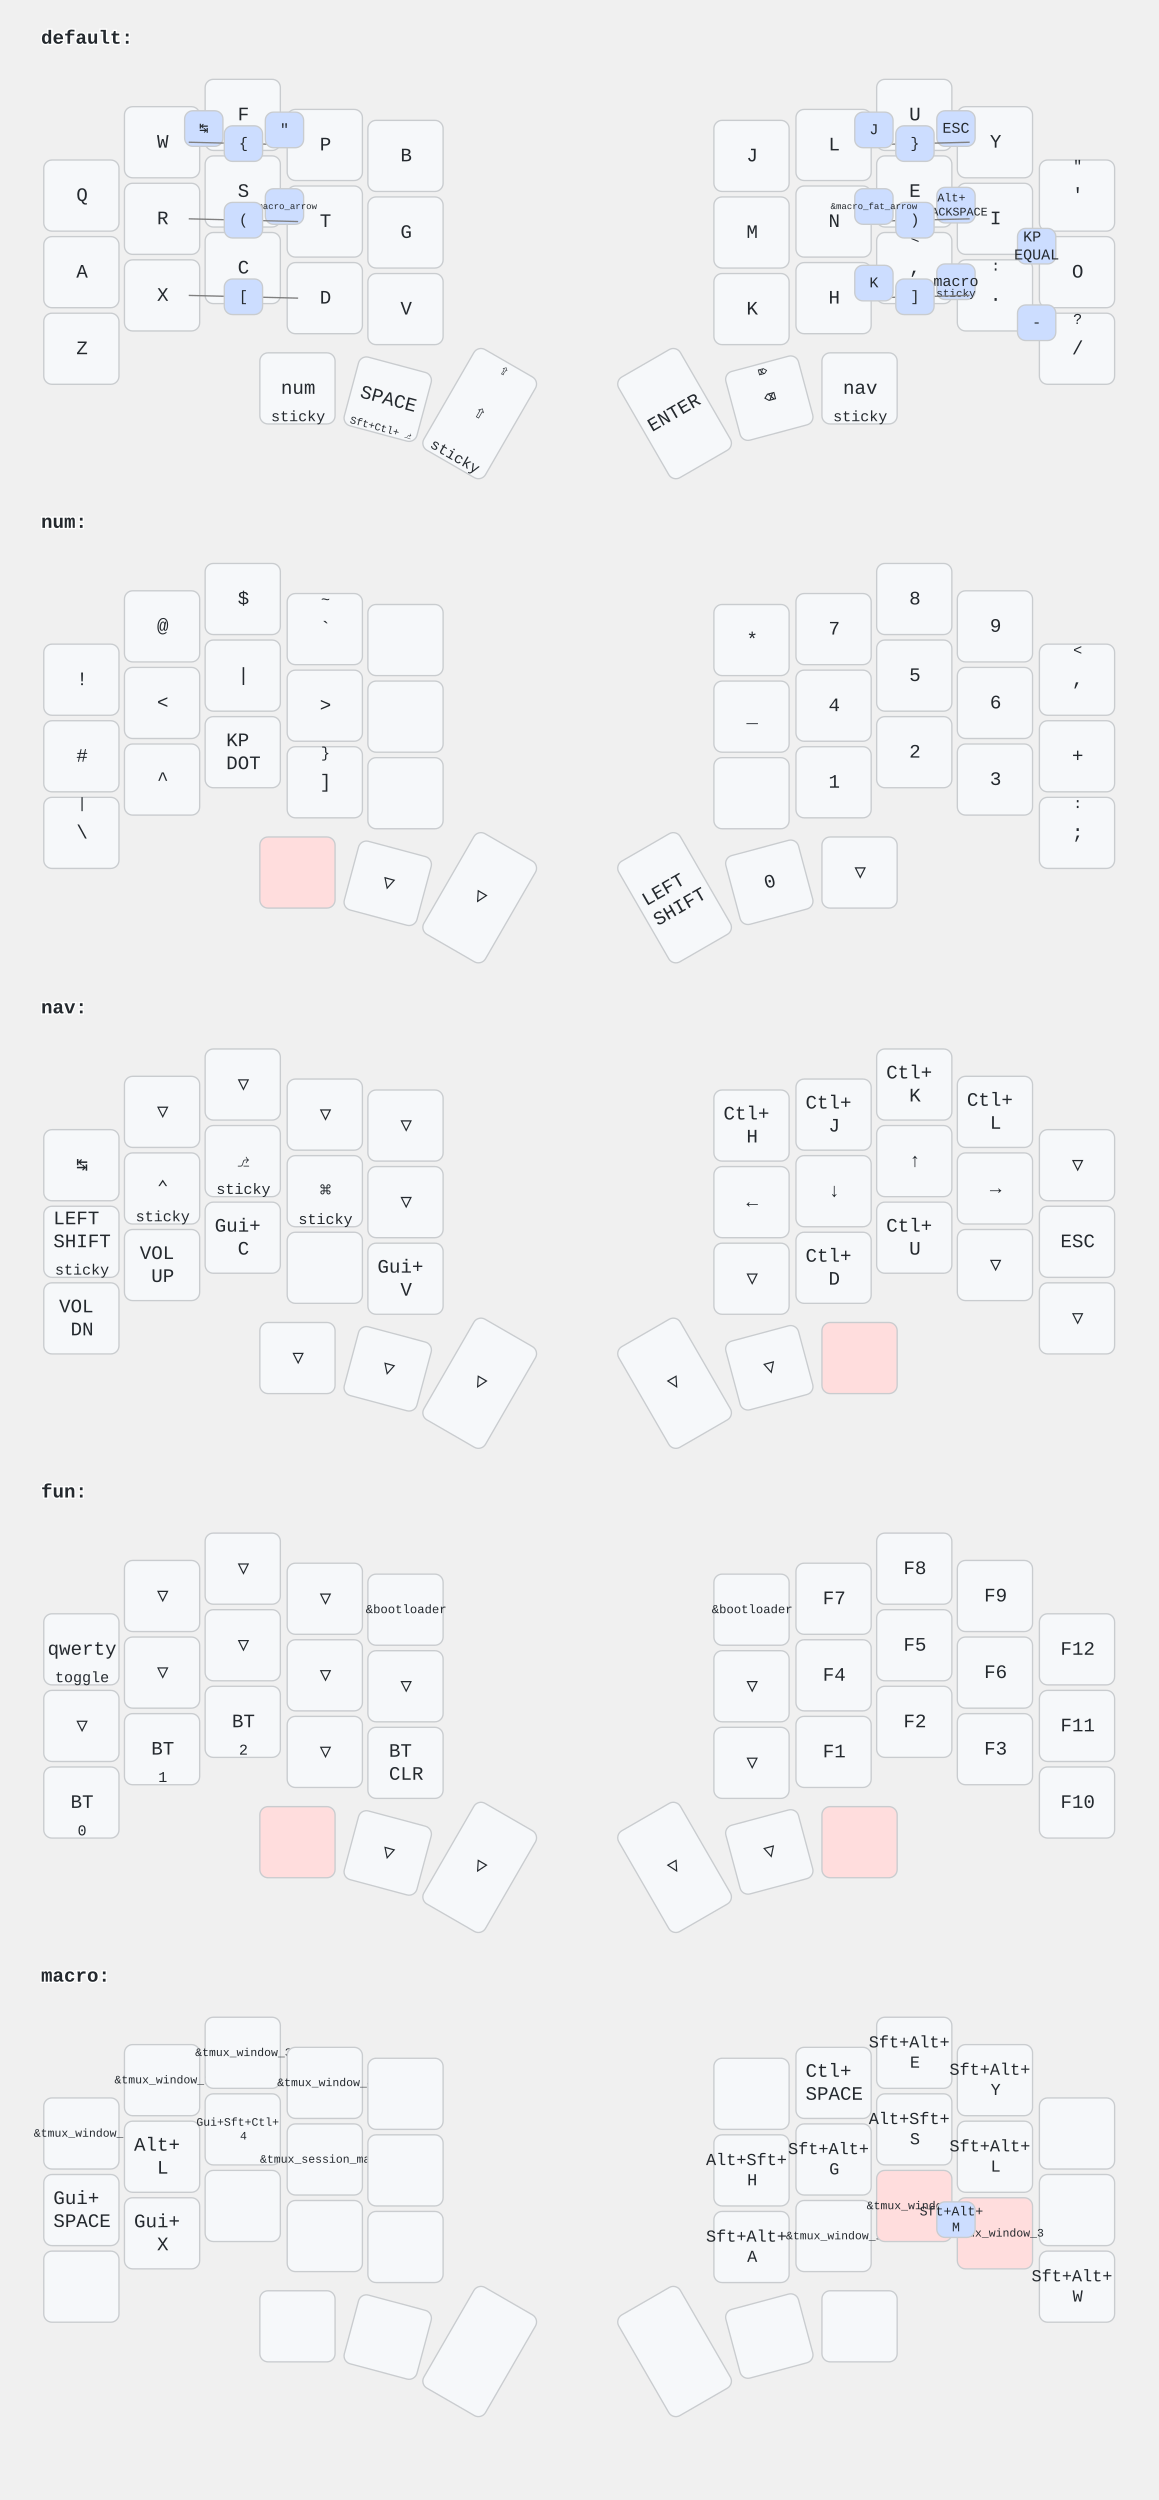
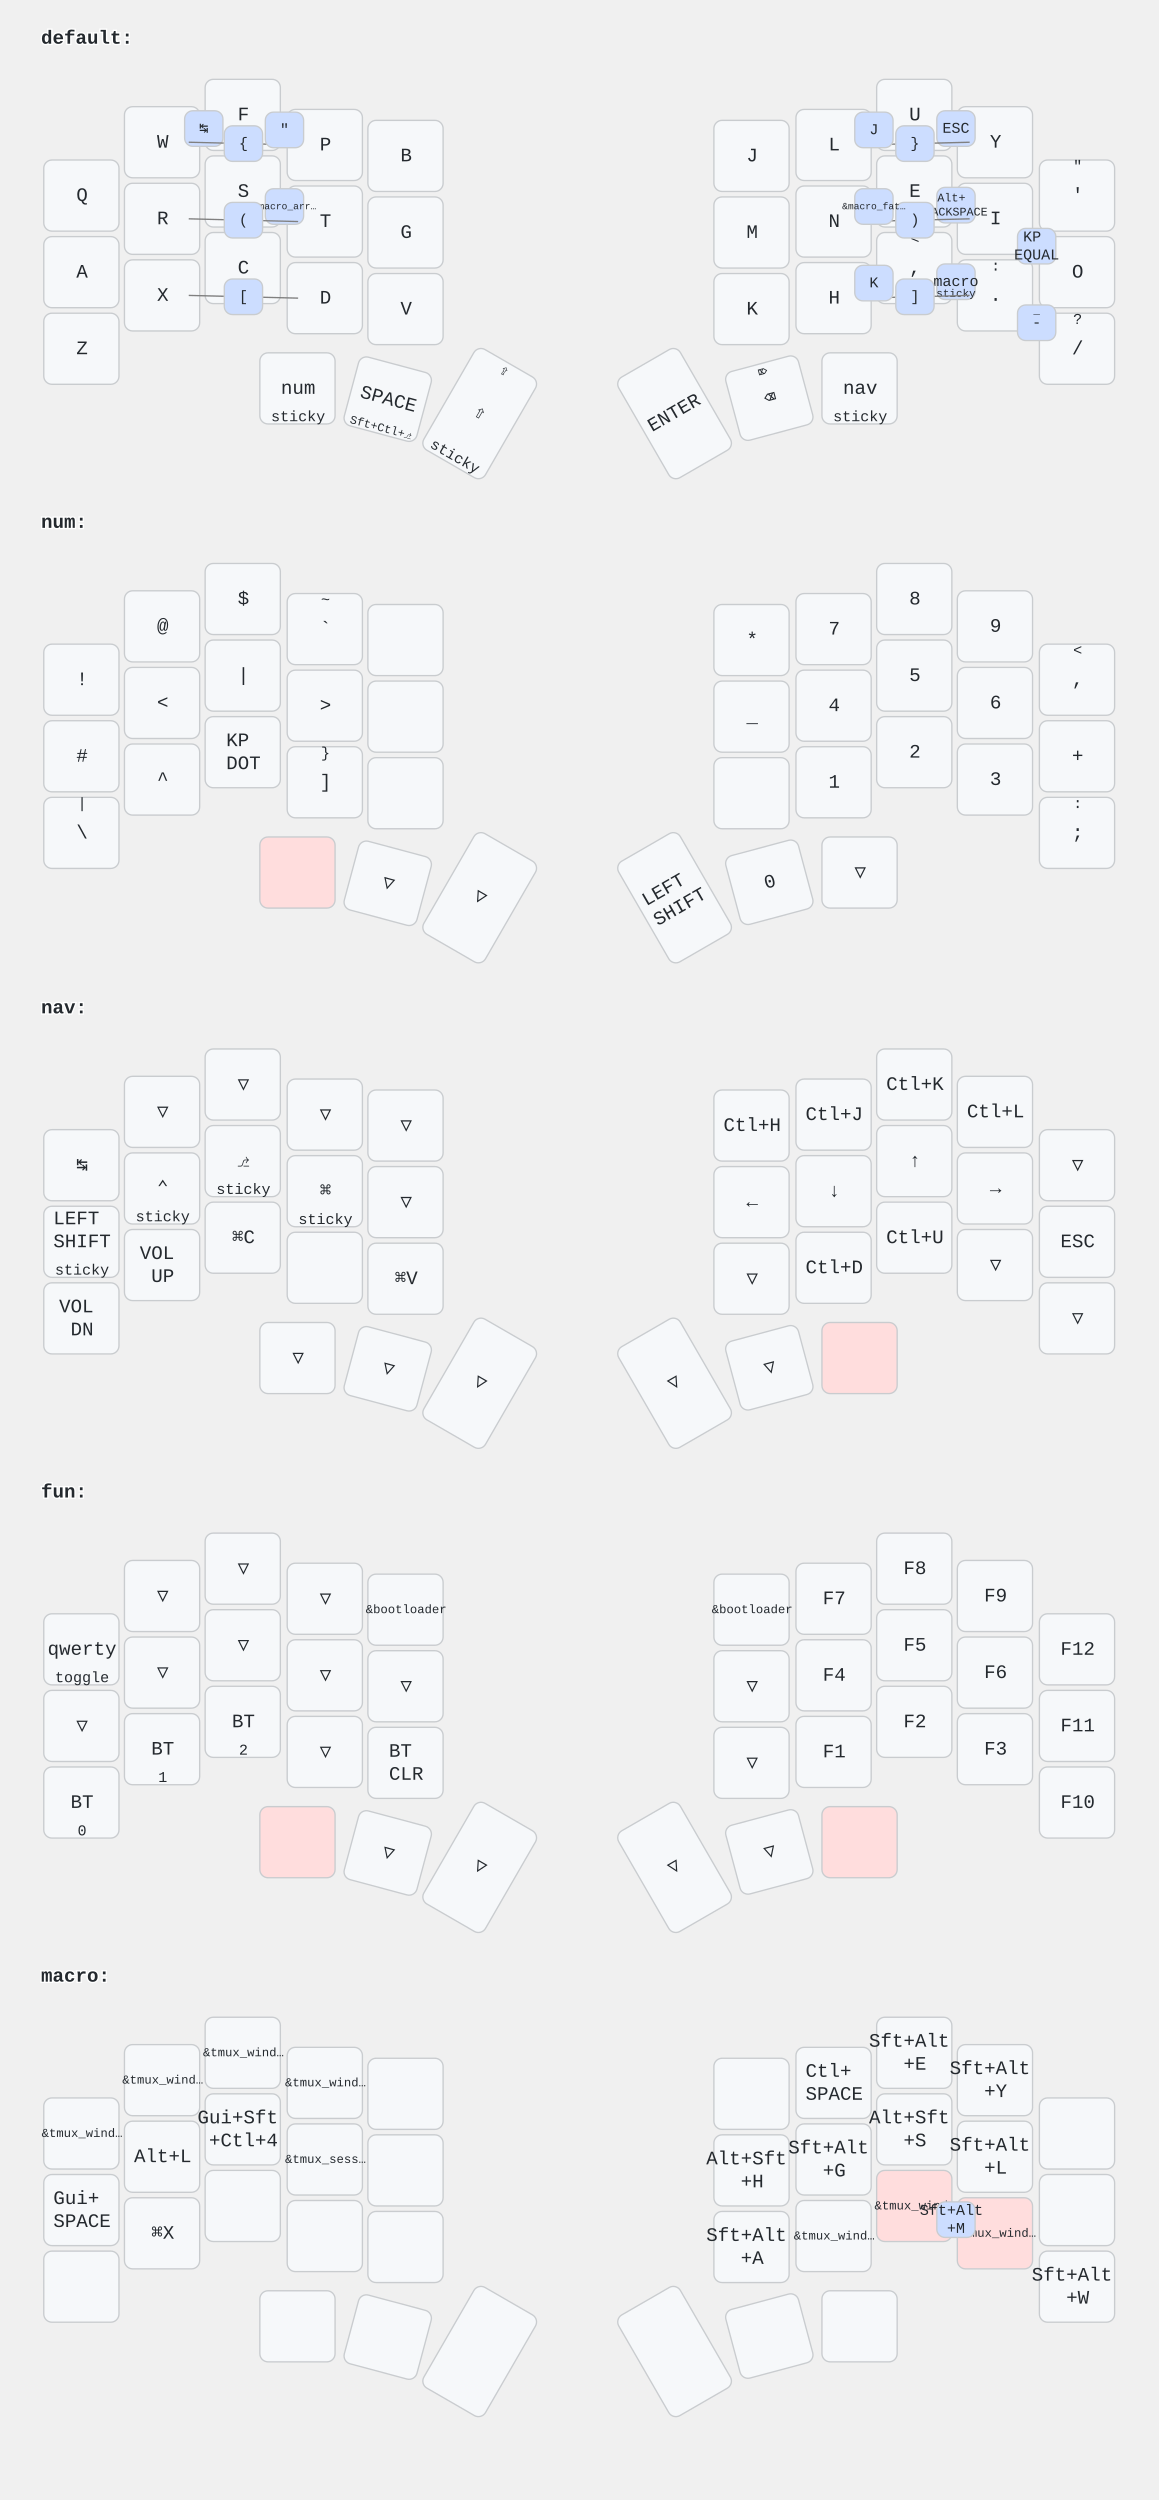
<svg xmlns="http://www.w3.org/2000/svg" width="847" height="1828" viewBox="0 0 847 1828" class="keymap">
  <style>/* font and background color specifications */
svg {
    font-family: SFMono-Regular,Consolas,Liberation Mono,Menlo,monospace;
    font-size: 14px;
    font-kerning: normal;
    text-rendering: optimizeLegibility;
    fill: #24292e;
}

/* default key styling */
rect {
    fill: #f6f8fa;
    stroke: #c9cccf;
    stroke-width: 1;
}

/* color accent for combo boxes */
rect.combo {
    fill: #cdf;
}

/* color accent for held keys */
rect.held, rect.combo.held {
    fill: #fdd;
}

/* color accent for ghost (optional) keys */
rect.ghost, rect.combo.ghost {
    fill: #ddd;
}

text {
    text-anchor: middle;
    dominant-baseline: middle;
}

/* styling for layer labels */
text.label {
    font-weight: bold;
    text-anchor: start;
    stroke: white;
    stroke-width: 2;
    paint-order: stroke;
}

/* styling for combo tap, and key hold/shifted label text */
text.combo, text.hold, text.shifted {
    font-size: 11px;
}

text.hold {
    text-anchor: middle;
    dominant-baseline: auto;
}

text.shifted {
    text-anchor: middle;
    dominant-baseline: hanging;
}

/* styling for hold/shifted label text in combo box */
text.combo.hold, text.combo.shifted {
    font-size: 8px;
}

/* styling for combo dendrons */
path {
    stroke-width: 1;
    stroke: gray;
    fill: none;
}
</style>
  <g transform="translate(30, 0)" class="layer-default">
-     <text x="0" y="28" class="label">default:</text>
+     <text x="0" y="28" class="label" id="default">default:</text>
    <g transform="translate(0, 56)">
      <g transform="translate(30, 87)" class="key keypos-0">
        <rect rx="6" ry="6" x="-28" y="-26" width="55" height="52" class="key" />
        <text x="0" y="0" class="key tap">Q</text>
      </g>
      <g transform="translate(89, 48)" class="key keypos-1">
        <rect rx="6" ry="6" x="-28" y="-26" width="55" height="52" class="key" />
        <text x="0" y="0" class="key tap">W</text>
      </g>
      <g transform="translate(148, 28)" class="key keypos-2">
        <rect rx="6" ry="6" x="-28" y="-26" width="55" height="52" class="key" />
        <text x="0" y="0" class="key tap">F</text>
      </g>
      <g transform="translate(208, 50)" class="key keypos-3">
        <rect rx="6" ry="6" x="-28" y="-26" width="55" height="52" class="key" />
        <text x="0" y="0" class="key tap">P</text>
      </g>
      <g transform="translate(267, 58)" class="key keypos-4">
        <rect rx="6" ry="6" x="-28" y="-26" width="55" height="52" class="key" />
        <text x="0" y="0" class="key tap">B</text>
      </g>
      <g transform="translate(520, 58)" class="key keypos-5">
        <rect rx="6" ry="6" x="-28" y="-26" width="55" height="52" class="key" />
        <text x="0" y="0" class="key tap">J</text>
      </g>
      <g transform="translate(580, 50)" class="key keypos-6">
        <rect rx="6" ry="6" x="-28" y="-26" width="55" height="52" class="key" />
        <text x="0" y="0" class="key tap">L</text>
      </g>
      <g transform="translate(639, 28)" class="key keypos-7">
        <rect rx="6" ry="6" x="-28" y="-26" width="55" height="52" class="key" />
        <text x="0" y="0" class="key tap">U</text>
      </g>
      <g transform="translate(698, 48)" class="key keypos-8">
        <rect rx="6" ry="6" x="-28" y="-26" width="55" height="52" class="key" />
        <text x="0" y="0" class="key tap">Y</text>
      </g>
      <g transform="translate(758, 87)" class="key keypos-9">
        <rect rx="6" ry="6" x="-28" y="-26" width="55" height="52" class="key" />
        <text x="0" y="0" class="key tap">'</text>
        <text x="0" y="-24" class="key shifted">"</text>
      </g>
      <g transform="translate(30, 143)" class="key keypos-10">
        <rect rx="6" ry="6" x="-28" y="-26" width="55" height="52" class="key" />
        <text x="0" y="0" class="key tap">A</text>
      </g>
      <g transform="translate(89, 104)" class="key keypos-11">
        <rect rx="6" ry="6" x="-28" y="-26" width="55" height="52" class="key" />
        <text x="0" y="0" class="key tap">R</text>
      </g>
      <g transform="translate(148, 84)" class="key keypos-12">
        <rect rx="6" ry="6" x="-28" y="-26" width="55" height="52" class="key" />
        <text x="0" y="0" class="key tap">S</text>
      </g>
      <g transform="translate(208, 106)" class="key keypos-13">
        <rect rx="6" ry="6" x="-28" y="-26" width="55" height="52" class="key" />
        <text x="0" y="0" class="key tap">T</text>
      </g>
      <g transform="translate(267, 114)" class="key keypos-14">
        <rect rx="6" ry="6" x="-28" y="-26" width="55" height="52" class="key" />
        <text x="0" y="0" class="key tap">G</text>
      </g>
      <g transform="translate(520, 114)" class="key keypos-15">
        <rect rx="6" ry="6" x="-28" y="-26" width="55" height="52" class="key" />
        <text x="0" y="0" class="key tap">M</text>
      </g>
      <g transform="translate(580, 106)" class="key keypos-16">
        <rect rx="6" ry="6" x="-28" y="-26" width="55" height="52" class="key" />
        <text x="0" y="0" class="key tap">N</text>
      </g>
      <g transform="translate(639, 84)" class="key keypos-17">
        <rect rx="6" ry="6" x="-28" y="-26" width="55" height="52" class="key" />
        <text x="0" y="0" class="key tap">E</text>
      </g>
      <g transform="translate(698, 104)" class="key keypos-18">
        <rect rx="6" ry="6" x="-28" y="-26" width="55" height="52" class="key" />
        <text x="0" y="0" class="key tap">I</text>
      </g>
      <g transform="translate(758, 143)" class="key keypos-19">
        <rect rx="6" ry="6" x="-28" y="-26" width="55" height="52" class="key" />
        <text x="0" y="0" class="key tap">O</text>
      </g>
      <g transform="translate(30, 199)" class="key keypos-20">
        <rect rx="6" ry="6" x="-28" y="-26" width="55" height="52" class="key" />
        <text x="0" y="0" class="key tap">Z</text>
      </g>
      <g transform="translate(89, 160)" class="key keypos-21">
        <rect rx="6" ry="6" x="-28" y="-26" width="55" height="52" class="key" />
        <text x="0" y="0" class="key tap">X</text>
      </g>
      <g transform="translate(148, 140)" class="key keypos-22">
        <rect rx="6" ry="6" x="-28" y="-26" width="55" height="52" class="key" />
        <text x="0" y="0" class="key tap">C</text>
      </g>
      <g transform="translate(208, 162)" class="key keypos-23">
        <rect rx="6" ry="6" x="-28" y="-26" width="55" height="52" class="key" />
        <text x="0" y="0" class="key tap">D</text>
      </g>
      <g transform="translate(267, 170)" class="key keypos-24">
        <rect rx="6" ry="6" x="-28" y="-26" width="55" height="52" class="key" />
        <text x="0" y="0" class="key tap">V</text>
      </g>
      <g transform="translate(520, 170)" class="key keypos-25">
        <rect rx="6" ry="6" x="-28" y="-26" width="55" height="52" class="key" />
        <text x="0" y="0" class="key tap">K</text>
      </g>
      <g transform="translate(580, 162)" class="key keypos-26">
        <rect rx="6" ry="6" x="-28" y="-26" width="55" height="52" class="key" />
        <text x="0" y="0" class="key tap">H</text>
      </g>
      <g transform="translate(639, 140)" class="key keypos-27">
        <rect rx="6" ry="6" x="-28" y="-26" width="55" height="52" class="key" />
        <text x="0" y="0" class="key tap">,</text>
        <text x="0" y="-24" class="key shifted">&lt;</text>
      </g>
      <g transform="translate(698, 160)" class="key keypos-28">
        <rect rx="6" ry="6" x="-28" y="-26" width="55" height="52" class="key" />
        <text x="0" y="0" class="key tap">.</text>
        <text x="0" y="-24" class="key shifted">:</text>
      </g>
      <g transform="translate(758, 199)" class="key keypos-29">
        <rect rx="6" ry="6" x="-28" y="-26" width="55" height="52" class="key" />
        <text x="0" y="0" class="key tap">/</text>
        <text x="0" y="-24" class="key shifted">?</text>
      </g>
      <g transform="translate(188, 228)" class="key keypos-30">
        <rect rx="6" ry="6" x="-28" y="-26" width="55" height="52" class="key" />
-         <text x="0" y="0" class="key tap">num</text>
+         <a href="#num">
+           <text x="0" y="0" class="key tap layer-activator">num</text>
+         </a>
        <text x="0" y="24" class="key hold">sticky</text>
      </g>
      <g transform="translate(254, 236) rotate(15.0)" class="key keypos-31">
        <rect rx="6" ry="6" x="-28" y="-26" width="55" height="52" class="key" />
        <text x="0" y="0" class="key tap">SPACE</text>
        <text x="0" y="24" class="key hold">
-           <tspan style="font-size: 70%">Sft+Ctl+ ⎇</tspan>
+           <tspan style="font-size: 78%">Sft+Ctl+⎇</tspan>
        </text>
      </g>
      <g transform="translate(321, 246) rotate(30.0)" class="key keypos-32">
        <rect rx="6" ry="6" x="-26" y="-42" width="52" height="85" class="key" />
        <text x="0" y="0" class="key tap">⇧</text>
        <text x="0" y="40" class="key hold">sticky</text>
        <text x="0" y="-40" class="key shifted">⇪</text>
      </g>
      <g transform="translate(463, 246) rotate(-30.0)" class="key keypos-33">
        <rect rx="6" ry="6" x="-26" y="-42" width="52" height="85" class="key" />
        <text x="0" y="0" class="key tap">ENTER</text>
      </g>
      <g transform="translate(533, 235) rotate(-15.0)" class="key keypos-34">
        <rect rx="6" ry="6" x="-28" y="-26" width="55" height="52" class="key" />
        <text x="0" y="0" class="key tap">⌫</text>
        <text x="0" y="-24" class="key shifted">⌦</text>
      </g>
      <g transform="translate(599, 228)" class="key keypos-35">
        <rect rx="6" ry="6" x="-28" y="-26" width="55" height="52" class="key" />
-         <text x="0" y="0" class="key tap">nav</text>
+         <a href="#nav">
+           <text x="0" y="0" class="key tap layer-activator">nav</text>
+         </a>
        <text x="0" y="24" class="key hold">sticky</text>
      </g>
      <g class="combo combopos-0">
        <rect rx="6" ry="6" x="105" y="25" width="28" height="26" class="combo" />
        <text x="119" y="38" class="combo tap">↹</text>
      </g>
      <g class="combo combopos-1">
        <rect rx="6" ry="6" x="655" y="25" width="28" height="26" class="combo" />
        <text x="669" y="38" class="combo tap">ESC</text>
      </g>
      <g class="combo combopos-2">
        <rect rx="6" ry="6" x="655" y="137" width="28" height="26" class="combo" />
-         <text x="669" y="150" class="combo tap">macro</text>
+         <a href="#macro">
+           <text x="669" y="150" class="combo tap layer-activator">macro</text>
+         </a>
        <text x="669" y="161" class="combo hold">sticky</text>
      </g>
      <g class="combo combopos-3">
        <rect rx="6" ry="6" x="164" y="82" width="28" height="26" class="combo" />
        <text x="178" y="95" class="combo tap">
-           <tspan style="font-size: 60%">&amp;macro_arrow</tspan>
+           <tspan style="font-size: 64%">&amp;macro_arr…</tspan>
        </text>
      </g>
      <g class="combo combopos-4">
        <path d="M148,105 l-40,-1" class="combo" />
        <path d="M148,105 l40,1" class="combo" />
        <rect rx="6" ry="6" x="134" y="92" width="28" height="26" class="combo" />
        <text x="148" y="105" class="combo tap">(</text>
      </g>
      <g class="combo combopos-5">
        <path d="M148,49 l-40,-1" class="combo" />
        <path d="M148,49 l40,1" class="combo" />
        <rect rx="6" ry="6" x="134" y="36" width="28" height="26" class="combo" />
        <text x="148" y="49" class="combo tap">{</text>
      </g>
      <g class="combo combopos-6">
        <path d="M148,161 l-40,-1" class="combo" />
        <path d="M148,161 l40,1" class="combo" />
        <rect rx="6" ry="6" x="134" y="148" width="28" height="26" class="combo" />
        <text x="148" y="161" class="combo tap">[</text>
      </g>
      <g class="combo combopos-7">
        <rect rx="6" ry="6" x="714" y="111" width="28" height="26" class="combo" />
        <text x="728" y="124" class="combo tap">
          <tspan x="728" dy="-0.6em">KP</tspan>
          <tspan x="728" dy="1.2em">EQUAL</tspan>
        </text>
      </g>
      <g class="combo combopos-8">
        <rect rx="6" ry="6" x="655" y="81" width="28" height="26" class="combo" />
        <text x="669" y="94" class="combo tap">
          <tspan x="669" dy="-0.6em" style="font-size: 78%">Alt+</tspan>
          <tspan x="669" dy="1.2em" style="font-size: 78%">BACKSPACE</tspan>
        </text>
      </g>
      <g class="combo combopos-9">
        <rect rx="6" ry="6" x="164" y="26" width="28" height="26" class="combo" />
        <text x="178" y="39" class="combo tap">"</text>
      </g>
      <g class="combo combopos-10">
        <path d="M639,105 l40,-1" class="combo" />
        <path d="M639,105 l-40,1" class="combo" />
        <rect rx="6" ry="6" x="625" y="92" width="28" height="26" class="combo" />
        <text x="639" y="105" class="combo tap">)</text>
      </g>
      <g class="combo combopos-11">
        <rect rx="6" ry="6" x="595" y="82" width="28" height="26" class="combo" />
        <text x="609" y="95" class="combo tap">
-           <tspan style="font-size: 60%">&amp;macro_fat_arrow</tspan>
+           <tspan style="font-size: 64%">&amp;macro_fat…</tspan>
        </text>
      </g>
      <g class="combo combopos-12">
        <path d="M639,49 l-40,1" class="combo" />
        <path d="M639,49 l40,-1" class="combo" />
        <rect rx="6" ry="6" x="625" y="36" width="28" height="26" class="combo" />
        <text x="639" y="49" class="combo tap">}</text>
      </g>
      <g class="combo combopos-13">
        <rect rx="6" ry="6" x="714" y="167" width="28" height="26" class="combo" />
        <text x="728" y="180" class="combo tap">-</text>
+         <text x="728" y="169" class="combo shifted">_</text>
      </g>
      <g class="combo combopos-14">
        <path d="M639,161 l-40,1" class="combo" />
        <path d="M639,161 l40,-1" class="combo" />
        <rect rx="6" ry="6" x="625" y="148" width="28" height="26" class="combo" />
        <text x="639" y="161" class="combo tap">]</text>
      </g>
      <g class="combo combopos-15">
        <rect rx="6" ry="6" x="595" y="26" width="28" height="26" class="combo" />
        <text x="609" y="39" class="combo tap">J</text>
      </g>
      <g class="combo combopos-16">
        <rect rx="6" ry="6" x="595" y="138" width="28" height="26" class="combo" />
        <text x="609" y="151" class="combo tap">K</text>
      </g>
    </g>
  </g>
  <g transform="translate(30, 354)" class="layer-num">
-     <text x="0" y="28" class="label">num:</text>
+     <text x="0" y="28" class="label" id="num">num:</text>
    <g transform="translate(0, 56)">
      <g transform="translate(30, 87)" class="key keypos-0">
        <rect rx="6" ry="6" x="-28" y="-26" width="55" height="52" class="key" />
        <text x="0" y="0" class="key tap">!</text>
      </g>
      <g transform="translate(89, 48)" class="key keypos-1">
        <rect rx="6" ry="6" x="-28" y="-26" width="55" height="52" class="key" />
        <text x="0" y="0" class="key tap">@</text>
      </g>
      <g transform="translate(148, 28)" class="key keypos-2">
        <rect rx="6" ry="6" x="-28" y="-26" width="55" height="52" class="key" />
        <text x="0" y="0" class="key tap">$</text>
      </g>
      <g transform="translate(208, 50)" class="key keypos-3">
        <rect rx="6" ry="6" x="-28" y="-26" width="55" height="52" class="key" />
        <text x="0" y="0" class="key tap">`</text>
        <text x="0" y="-24" class="key shifted">~</text>
      </g>
      <g transform="translate(267, 58)" class="key keypos-4">
        <rect rx="6" ry="6" x="-28" y="-26" width="55" height="52" class="key" />
      </g>
      <g transform="translate(520, 58)" class="key keypos-5">
        <rect rx="6" ry="6" x="-28" y="-26" width="55" height="52" class="key" />
        <text x="0" y="0" class="key tap">*</text>
      </g>
      <g transform="translate(580, 50)" class="key keypos-6">
        <rect rx="6" ry="6" x="-28" y="-26" width="55" height="52" class="key" />
        <text x="0" y="0" class="key tap">7</text>
      </g>
      <g transform="translate(639, 28)" class="key keypos-7">
        <rect rx="6" ry="6" x="-28" y="-26" width="55" height="52" class="key" />
        <text x="0" y="0" class="key tap">8</text>
      </g>
      <g transform="translate(698, 48)" class="key keypos-8">
        <rect rx="6" ry="6" x="-28" y="-26" width="55" height="52" class="key" />
        <text x="0" y="0" class="key tap">9</text>
      </g>
      <g transform="translate(758, 87)" class="key keypos-9">
        <rect rx="6" ry="6" x="-28" y="-26" width="55" height="52" class="key" />
        <text x="0" y="0" class="key tap">,</text>
        <text x="0" y="-24" class="key shifted">&lt;</text>
      </g>
      <g transform="translate(30, 143)" class="key keypos-10">
        <rect rx="6" ry="6" x="-28" y="-26" width="55" height="52" class="key" />
        <text x="0" y="0" class="key tap">#</text>
      </g>
      <g transform="translate(89, 104)" class="key keypos-11">
        <rect rx="6" ry="6" x="-28" y="-26" width="55" height="52" class="key" />
        <text x="0" y="0" class="key tap">&lt;</text>
      </g>
      <g transform="translate(148, 84)" class="key keypos-12">
        <rect rx="6" ry="6" x="-28" y="-26" width="55" height="52" class="key" />
        <text x="0" y="0" class="key tap">|</text>
      </g>
      <g transform="translate(208, 106)" class="key keypos-13">
        <rect rx="6" ry="6" x="-28" y="-26" width="55" height="52" class="key" />
        <text x="0" y="0" class="key tap">&gt;</text>
      </g>
      <g transform="translate(267, 114)" class="key keypos-14">
        <rect rx="6" ry="6" x="-28" y="-26" width="55" height="52" class="key" />
      </g>
      <g transform="translate(520, 114)" class="key keypos-15">
        <rect rx="6" ry="6" x="-28" y="-26" width="55" height="52" class="key" />
        <text x="0" y="0" class="key tap">_</text>
      </g>
      <g transform="translate(580, 106)" class="key keypos-16">
        <rect rx="6" ry="6" x="-28" y="-26" width="55" height="52" class="key" />
        <text x="0" y="0" class="key tap">4</text>
      </g>
      <g transform="translate(639, 84)" class="key keypos-17">
        <rect rx="6" ry="6" x="-28" y="-26" width="55" height="52" class="key" />
        <text x="0" y="0" class="key tap">5</text>
      </g>
      <g transform="translate(698, 104)" class="key keypos-18">
        <rect rx="6" ry="6" x="-28" y="-26" width="55" height="52" class="key" />
        <text x="0" y="0" class="key tap">6</text>
      </g>
      <g transform="translate(758, 143)" class="key keypos-19">
        <rect rx="6" ry="6" x="-28" y="-26" width="55" height="52" class="key" />
        <text x="0" y="0" class="key tap">+</text>
      </g>
      <g transform="translate(30, 199)" class="key keypos-20">
        <rect rx="6" ry="6" x="-28" y="-26" width="55" height="52" class="key" />
        <text x="0" y="0" class="key tap">\</text>
        <text x="0" y="-24" class="key shifted">|</text>
      </g>
      <g transform="translate(89, 160)" class="key keypos-21">
        <rect rx="6" ry="6" x="-28" y="-26" width="55" height="52" class="key" />
        <text x="0" y="0" class="key tap">^</text>
      </g>
      <g transform="translate(148, 140)" class="key keypos-22">
        <rect rx="6" ry="6" x="-28" y="-26" width="55" height="52" class="key" />
        <text x="0" y="0" class="key tap">
          <tspan x="0" dy="-0.6em">KP</tspan>
          <tspan x="0" dy="1.2em">DOT</tspan>
        </text>
      </g>
      <g transform="translate(208, 162)" class="key keypos-23">
        <rect rx="6" ry="6" x="-28" y="-26" width="55" height="52" class="key" />
        <text x="0" y="0" class="key tap">]</text>
        <text x="0" y="-24" class="key shifted">}</text>
      </g>
      <g transform="translate(267, 170)" class="key keypos-24">
        <rect rx="6" ry="6" x="-28" y="-26" width="55" height="52" class="key" />
      </g>
      <g transform="translate(520, 170)" class="key keypos-25">
        <rect rx="6" ry="6" x="-28" y="-26" width="55" height="52" class="key" />
      </g>
      <g transform="translate(580, 162)" class="key keypos-26">
        <rect rx="6" ry="6" x="-28" y="-26" width="55" height="52" class="key" />
        <text x="0" y="0" class="key tap">1</text>
      </g>
      <g transform="translate(639, 140)" class="key keypos-27">
        <rect rx="6" ry="6" x="-28" y="-26" width="55" height="52" class="key" />
        <text x="0" y="0" class="key tap">2</text>
      </g>
      <g transform="translate(698, 160)" class="key keypos-28">
        <rect rx="6" ry="6" x="-28" y="-26" width="55" height="52" class="key" />
        <text x="0" y="0" class="key tap">3</text>
      </g>
      <g transform="translate(758, 199)" class="key keypos-29">
        <rect rx="6" ry="6" x="-28" y="-26" width="55" height="52" class="key" />
        <text x="0" y="0" class="key tap">;</text>
        <text x="0" y="-24" class="key shifted">:</text>
      </g>
      <g transform="translate(188, 228)" class="key held keypos-30">
        <rect rx="6" ry="6" x="-28" y="-26" width="55" height="52" class="key held" />
      </g>
      <g transform="translate(254, 236) rotate(15.0)" class="key trans keypos-31">
        <rect rx="6" ry="6" x="-28" y="-26" width="55" height="52" class="key trans" />
        <text x="0" y="0" class="key trans tap">▽</text>
      </g>
      <g transform="translate(321, 246) rotate(30.0)" class="key trans keypos-32">
        <rect rx="6" ry="6" x="-26" y="-42" width="52" height="85" class="key trans" />
        <text x="0" y="0" class="key trans tap">▽</text>
      </g>
      <g transform="translate(463, 246) rotate(-30.0)" class="key keypos-33">
        <rect rx="6" ry="6" x="-26" y="-42" width="52" height="85" class="key" />
        <text x="0" y="0" class="key tap">
          <tspan x="0" dy="-0.6em">LEFT</tspan>
          <tspan x="0" dy="1.2em">SHIFT</tspan>
        </text>
      </g>
      <g transform="translate(533, 235) rotate(-15.0)" class="key keypos-34">
        <rect rx="6" ry="6" x="-28" y="-26" width="55" height="52" class="key" />
        <text x="0" y="0" class="key tap">0</text>
      </g>
      <g transform="translate(599, 228)" class="key trans keypos-35">
        <rect rx="6" ry="6" x="-28" y="-26" width="55" height="52" class="key trans" />
        <text x="0" y="0" class="key trans tap">▽</text>
      </g>
    </g>
  </g>
  <g transform="translate(30, 709)" class="layer-nav">
-     <text x="0" y="28" class="label">nav:</text>
+     <text x="0" y="28" class="label" id="nav">nav:</text>
    <g transform="translate(0, 56)">
      <g transform="translate(30, 87)" class="key keypos-0">
        <rect rx="6" ry="6" x="-28" y="-26" width="55" height="52" class="key" />
        <text x="0" y="0" class="key tap">↹</text>
      </g>
      <g transform="translate(89, 48)" class="key trans keypos-1">
        <rect rx="6" ry="6" x="-28" y="-26" width="55" height="52" class="key trans" />
        <text x="0" y="0" class="key trans tap">▽</text>
      </g>
      <g transform="translate(148, 28)" class="key trans keypos-2">
        <rect rx="6" ry="6" x="-28" y="-26" width="55" height="52" class="key trans" />
        <text x="0" y="0" class="key trans tap">▽</text>
      </g>
      <g transform="translate(208, 50)" class="key trans keypos-3">
        <rect rx="6" ry="6" x="-28" y="-26" width="55" height="52" class="key trans" />
        <text x="0" y="0" class="key trans tap">▽</text>
      </g>
      <g transform="translate(267, 58)" class="key trans keypos-4">
        <rect rx="6" ry="6" x="-28" y="-26" width="55" height="52" class="key trans" />
        <text x="0" y="0" class="key trans tap">▽</text>
      </g>
      <g transform="translate(520, 58)" class="key keypos-5">
        <rect rx="6" ry="6" x="-28" y="-26" width="55" height="52" class="key" />
-         <text x="0" y="0" class="key tap">
-           <tspan x="0" dy="-0.6em">Ctl+</tspan>
-           <tspan x="0" dy="1.2em">H</tspan>
-         </text>
+         <text x="0" y="0" class="key tap">Ctl+H</text>
      </g>
      <g transform="translate(580, 50)" class="key keypos-6">
        <rect rx="6" ry="6" x="-28" y="-26" width="55" height="52" class="key" />
-         <text x="0" y="0" class="key tap">
-           <tspan x="0" dy="-0.6em">Ctl+</tspan>
-           <tspan x="0" dy="1.2em">J</tspan>
-         </text>
+         <text x="0" y="0" class="key tap">Ctl+J</text>
      </g>
      <g transform="translate(639, 28)" class="key keypos-7">
        <rect rx="6" ry="6" x="-28" y="-26" width="55" height="52" class="key" />
-         <text x="0" y="0" class="key tap">
-           <tspan x="0" dy="-0.6em">Ctl+</tspan>
-           <tspan x="0" dy="1.2em">K</tspan>
-         </text>
+         <text x="0" y="0" class="key tap">Ctl+K</text>
      </g>
      <g transform="translate(698, 48)" class="key keypos-8">
        <rect rx="6" ry="6" x="-28" y="-26" width="55" height="52" class="key" />
-         <text x="0" y="0" class="key tap">
-           <tspan x="0" dy="-0.6em">Ctl+</tspan>
-           <tspan x="0" dy="1.2em">L</tspan>
-         </text>
+         <text x="0" y="0" class="key tap">Ctl+L</text>
      </g>
      <g transform="translate(758, 87)" class="key trans keypos-9">
        <rect rx="6" ry="6" x="-28" y="-26" width="55" height="52" class="key trans" />
        <text x="0" y="0" class="key trans tap">▽</text>
      </g>
      <g transform="translate(30, 143)" class="key keypos-10">
        <rect rx="6" ry="6" x="-28" y="-26" width="55" height="52" class="key" />
        <text x="0" y="0" class="key tap">
          <tspan x="0" dy="-1.2em">LEFT</tspan>
          <tspan x="0" dy="1.2em">SHIFT</tspan>
        </text>
        <text x="0" y="24" class="key hold">sticky</text>
      </g>
      <g transform="translate(89, 104)" class="key keypos-11">
        <rect rx="6" ry="6" x="-28" y="-26" width="55" height="52" class="key" />
        <text x="0" y="0" class="key tap">⌃</text>
        <text x="0" y="24" class="key hold">sticky</text>
      </g>
      <g transform="translate(148, 84)" class="key keypos-12">
        <rect rx="6" ry="6" x="-28" y="-26" width="55" height="52" class="key" />
        <text x="0" y="0" class="key tap">⎇</text>
        <text x="0" y="24" class="key hold">sticky</text>
      </g>
      <g transform="translate(208, 106)" class="key keypos-13">
        <rect rx="6" ry="6" x="-28" y="-26" width="55" height="52" class="key" />
        <text x="0" y="0" class="key tap">⌘</text>
        <text x="0" y="24" class="key hold">sticky</text>
      </g>
      <g transform="translate(267, 114)" class="key trans keypos-14">
        <rect rx="6" ry="6" x="-28" y="-26" width="55" height="52" class="key trans" />
        <text x="0" y="0" class="key trans tap">▽</text>
      </g>
      <g transform="translate(520, 114)" class="key keypos-15">
        <rect rx="6" ry="6" x="-28" y="-26" width="55" height="52" class="key" />
        <text x="0" y="0" class="key tap">←</text>
      </g>
      <g transform="translate(580, 106)" class="key keypos-16">
        <rect rx="6" ry="6" x="-28" y="-26" width="55" height="52" class="key" />
        <text x="0" y="0" class="key tap">↓</text>
      </g>
      <g transform="translate(639, 84)" class="key keypos-17">
        <rect rx="6" ry="6" x="-28" y="-26" width="55" height="52" class="key" />
        <text x="0" y="0" class="key tap">↑</text>
      </g>
      <g transform="translate(698, 104)" class="key keypos-18">
        <rect rx="6" ry="6" x="-28" y="-26" width="55" height="52" class="key" />
        <text x="0" y="0" class="key tap">→</text>
      </g>
      <g transform="translate(758, 143)" class="key keypos-19">
        <rect rx="6" ry="6" x="-28" y="-26" width="55" height="52" class="key" />
        <text x="0" y="0" class="key tap">ESC</text>
      </g>
      <g transform="translate(30, 199)" class="key keypos-20">
        <rect rx="6" ry="6" x="-28" y="-26" width="55" height="52" class="key" />
        <text x="0" y="0" class="key tap">
          <tspan x="0" dy="-0.6em">VOL</tspan>
          <tspan x="0" dy="1.2em">DN</tspan>
        </text>
      </g>
      <g transform="translate(89, 160)" class="key keypos-21">
        <rect rx="6" ry="6" x="-28" y="-26" width="55" height="52" class="key" />
        <text x="0" y="0" class="key tap">
          <tspan x="0" dy="-0.6em">VOL</tspan>
          <tspan x="0" dy="1.2em">UP</tspan>
        </text>
      </g>
      <g transform="translate(148, 140)" class="key keypos-22">
        <rect rx="6" ry="6" x="-28" y="-26" width="55" height="52" class="key" />
-         <text x="0" y="0" class="key tap">
-           <tspan x="0" dy="-0.6em">Gui+</tspan>
-           <tspan x="0" dy="1.2em">C</tspan>
-         </text>
+         <text x="0" y="0" class="key tap">⌘C</text>
      </g>
      <g transform="translate(208, 162)" class="key keypos-23">
        <rect rx="6" ry="6" x="-28" y="-26" width="55" height="52" class="key" />
      </g>
      <g transform="translate(267, 170)" class="key keypos-24">
        <rect rx="6" ry="6" x="-28" y="-26" width="55" height="52" class="key" />
-         <text x="0" y="0" class="key tap">
-           <tspan x="0" dy="-0.6em">Gui+</tspan>
-           <tspan x="0" dy="1.2em">V</tspan>
-         </text>
+         <text x="0" y="0" class="key tap">⌘V</text>
      </g>
      <g transform="translate(520, 170)" class="key trans keypos-25">
        <rect rx="6" ry="6" x="-28" y="-26" width="55" height="52" class="key trans" />
        <text x="0" y="0" class="key trans tap">▽</text>
      </g>
      <g transform="translate(580, 162)" class="key keypos-26">
        <rect rx="6" ry="6" x="-28" y="-26" width="55" height="52" class="key" />
-         <text x="0" y="0" class="key tap">
-           <tspan x="0" dy="-0.6em">Ctl+</tspan>
-           <tspan x="0" dy="1.2em">D</tspan>
-         </text>
+         <text x="0" y="0" class="key tap">Ctl+D</text>
      </g>
      <g transform="translate(639, 140)" class="key keypos-27">
        <rect rx="6" ry="6" x="-28" y="-26" width="55" height="52" class="key" />
-         <text x="0" y="0" class="key tap">
-           <tspan x="0" dy="-0.6em">Ctl+</tspan>
-           <tspan x="0" dy="1.2em">U</tspan>
-         </text>
+         <text x="0" y="0" class="key tap">Ctl+U</text>
      </g>
      <g transform="translate(698, 160)" class="key trans keypos-28">
        <rect rx="6" ry="6" x="-28" y="-26" width="55" height="52" class="key trans" />
        <text x="0" y="0" class="key trans tap">▽</text>
      </g>
      <g transform="translate(758, 199)" class="key trans keypos-29">
        <rect rx="6" ry="6" x="-28" y="-26" width="55" height="52" class="key trans" />
        <text x="0" y="0" class="key trans tap">▽</text>
      </g>
      <g transform="translate(188, 228)" class="key trans keypos-30">
        <rect rx="6" ry="6" x="-28" y="-26" width="55" height="52" class="key trans" />
        <text x="0" y="0" class="key trans tap">▽</text>
      </g>
      <g transform="translate(254, 236) rotate(15.0)" class="key trans keypos-31">
        <rect rx="6" ry="6" x="-28" y="-26" width="55" height="52" class="key trans" />
        <text x="0" y="0" class="key trans tap">▽</text>
      </g>
      <g transform="translate(321, 246) rotate(30.0)" class="key trans keypos-32">
        <rect rx="6" ry="6" x="-26" y="-42" width="52" height="85" class="key trans" />
        <text x="0" y="0" class="key trans tap">▽</text>
      </g>
      <g transform="translate(463, 246) rotate(-30.0)" class="key trans keypos-33">
        <rect rx="6" ry="6" x="-26" y="-42" width="52" height="85" class="key trans" />
        <text x="0" y="0" class="key trans tap">▽</text>
      </g>
      <g transform="translate(533, 235) rotate(-15.0)" class="key trans keypos-34">
        <rect rx="6" ry="6" x="-28" y="-26" width="55" height="52" class="key trans" />
        <text x="0" y="0" class="key trans tap">▽</text>
      </g>
      <g transform="translate(599, 228)" class="key held keypos-35">
        <rect rx="6" ry="6" x="-28" y="-26" width="55" height="52" class="key held" />
      </g>
    </g>
  </g>
  <g transform="translate(30, 1063)" class="layer-fun">
-     <text x="0" y="28" class="label">fun:</text>
+     <text x="0" y="28" class="label" id="fun">fun:</text>
    <g transform="translate(0, 56)">
      <g transform="translate(30, 87)" class="key keypos-0">
        <rect rx="6" ry="6" x="-28" y="-26" width="55" height="52" class="key" />
        <text x="0" y="0" class="key tap">qwerty</text>
        <text x="0" y="24" class="key hold">toggle</text>
      </g>
      <g transform="translate(89, 48)" class="key trans keypos-1">
        <rect rx="6" ry="6" x="-28" y="-26" width="55" height="52" class="key trans" />
        <text x="0" y="0" class="key trans tap">▽</text>
      </g>
      <g transform="translate(148, 28)" class="key trans keypos-2">
        <rect rx="6" ry="6" x="-28" y="-26" width="55" height="52" class="key trans" />
        <text x="0" y="0" class="key trans tap">▽</text>
      </g>
      <g transform="translate(208, 50)" class="key trans keypos-3">
        <rect rx="6" ry="6" x="-28" y="-26" width="55" height="52" class="key trans" />
        <text x="0" y="0" class="key trans tap">▽</text>
      </g>
      <g transform="translate(267, 58)" class="key keypos-4">
        <rect rx="6" ry="6" x="-28" y="-26" width="55" height="52" class="key" />
        <text x="0" y="0" class="key tap">
          <tspan style="font-size: 64%">&amp;bootloader</tspan>
        </text>
      </g>
      <g transform="translate(520, 58)" class="key keypos-5">
        <rect rx="6" ry="6" x="-28" y="-26" width="55" height="52" class="key" />
        <text x="0" y="0" class="key tap">
          <tspan style="font-size: 64%">&amp;bootloader</tspan>
        </text>
      </g>
      <g transform="translate(580, 50)" class="key keypos-6">
        <rect rx="6" ry="6" x="-28" y="-26" width="55" height="52" class="key" />
        <text x="0" y="0" class="key tap">F7</text>
      </g>
      <g transform="translate(639, 28)" class="key keypos-7">
        <rect rx="6" ry="6" x="-28" y="-26" width="55" height="52" class="key" />
        <text x="0" y="0" class="key tap">F8</text>
      </g>
      <g transform="translate(698, 48)" class="key keypos-8">
        <rect rx="6" ry="6" x="-28" y="-26" width="55" height="52" class="key" />
        <text x="0" y="0" class="key tap">F9</text>
      </g>
      <g transform="translate(758, 87)" class="key keypos-9">
        <rect rx="6" ry="6" x="-28" y="-26" width="55" height="52" class="key" />
        <text x="0" y="0" class="key tap">F12</text>
      </g>
      <g transform="translate(30, 143)" class="key trans keypos-10">
        <rect rx="6" ry="6" x="-28" y="-26" width="55" height="52" class="key trans" />
        <text x="0" y="0" class="key trans tap">▽</text>
      </g>
      <g transform="translate(89, 104)" class="key trans keypos-11">
        <rect rx="6" ry="6" x="-28" y="-26" width="55" height="52" class="key trans" />
        <text x="0" y="0" class="key trans tap">▽</text>
      </g>
      <g transform="translate(148, 84)" class="key trans keypos-12">
        <rect rx="6" ry="6" x="-28" y="-26" width="55" height="52" class="key trans" />
        <text x="0" y="0" class="key trans tap">▽</text>
      </g>
      <g transform="translate(208, 106)" class="key trans keypos-13">
        <rect rx="6" ry="6" x="-28" y="-26" width="55" height="52" class="key trans" />
        <text x="0" y="0" class="key trans tap">▽</text>
      </g>
      <g transform="translate(267, 114)" class="key trans keypos-14">
        <rect rx="6" ry="6" x="-28" y="-26" width="55" height="52" class="key trans" />
        <text x="0" y="0" class="key trans tap">▽</text>
      </g>
      <g transform="translate(520, 114)" class="key trans keypos-15">
        <rect rx="6" ry="6" x="-28" y="-26" width="55" height="52" class="key trans" />
        <text x="0" y="0" class="key trans tap">▽</text>
      </g>
      <g transform="translate(580, 106)" class="key keypos-16">
        <rect rx="6" ry="6" x="-28" y="-26" width="55" height="52" class="key" />
        <text x="0" y="0" class="key tap">F4</text>
      </g>
      <g transform="translate(639, 84)" class="key keypos-17">
        <rect rx="6" ry="6" x="-28" y="-26" width="55" height="52" class="key" />
        <text x="0" y="0" class="key tap">F5</text>
      </g>
      <g transform="translate(698, 104)" class="key keypos-18">
        <rect rx="6" ry="6" x="-28" y="-26" width="55" height="52" class="key" />
        <text x="0" y="0" class="key tap">F6</text>
      </g>
      <g transform="translate(758, 143)" class="key keypos-19">
        <rect rx="6" ry="6" x="-28" y="-26" width="55" height="52" class="key" />
        <text x="0" y="0" class="key tap">F11</text>
      </g>
      <g transform="translate(30, 199)" class="key keypos-20">
        <rect rx="6" ry="6" x="-28" y="-26" width="55" height="52" class="key" />
        <text x="0" y="0" class="key tap">BT</text>
        <text x="0" y="24" class="key hold">0</text>
      </g>
      <g transform="translate(89, 160)" class="key keypos-21">
        <rect rx="6" ry="6" x="-28" y="-26" width="55" height="52" class="key" />
        <text x="0" y="0" class="key tap">BT</text>
        <text x="0" y="24" class="key hold">1</text>
      </g>
      <g transform="translate(148, 140)" class="key keypos-22">
        <rect rx="6" ry="6" x="-28" y="-26" width="55" height="52" class="key" />
        <text x="0" y="0" class="key tap">BT</text>
        <text x="0" y="24" class="key hold">2</text>
      </g>
      <g transform="translate(208, 162)" class="key trans keypos-23">
        <rect rx="6" ry="6" x="-28" y="-26" width="55" height="52" class="key trans" />
        <text x="0" y="0" class="key trans tap">▽</text>
      </g>
      <g transform="translate(267, 170)" class="key keypos-24">
        <rect rx="6" ry="6" x="-28" y="-26" width="55" height="52" class="key" />
        <text x="0" y="0" class="key tap">
          <tspan x="0" dy="-0.6em">BT</tspan>
          <tspan x="0" dy="1.2em">CLR</tspan>
        </text>
      </g>
      <g transform="translate(520, 170)" class="key trans keypos-25">
        <rect rx="6" ry="6" x="-28" y="-26" width="55" height="52" class="key trans" />
        <text x="0" y="0" class="key trans tap">▽</text>
      </g>
      <g transform="translate(580, 162)" class="key keypos-26">
        <rect rx="6" ry="6" x="-28" y="-26" width="55" height="52" class="key" />
        <text x="0" y="0" class="key tap">F1</text>
      </g>
      <g transform="translate(639, 140)" class="key keypos-27">
        <rect rx="6" ry="6" x="-28" y="-26" width="55" height="52" class="key" />
        <text x="0" y="0" class="key tap">F2</text>
      </g>
      <g transform="translate(698, 160)" class="key keypos-28">
        <rect rx="6" ry="6" x="-28" y="-26" width="55" height="52" class="key" />
        <text x="0" y="0" class="key tap">F3</text>
      </g>
      <g transform="translate(758, 199)" class="key keypos-29">
        <rect rx="6" ry="6" x="-28" y="-26" width="55" height="52" class="key" />
        <text x="0" y="0" class="key tap">F10</text>
      </g>
      <g transform="translate(188, 228)" class="key held keypos-30">
        <rect rx="6" ry="6" x="-28" y="-26" width="55" height="52" class="key held" />
      </g>
      <g transform="translate(254, 236) rotate(15.0)" class="key trans keypos-31">
        <rect rx="6" ry="6" x="-28" y="-26" width="55" height="52" class="key trans" />
        <text x="0" y="0" class="key trans tap">▽</text>
      </g>
      <g transform="translate(321, 246) rotate(30.0)" class="key trans keypos-32">
        <rect rx="6" ry="6" x="-26" y="-42" width="52" height="85" class="key trans" />
        <text x="0" y="0" class="key trans tap">▽</text>
      </g>
      <g transform="translate(463, 246) rotate(-30.0)" class="key trans keypos-33">
        <rect rx="6" ry="6" x="-26" y="-42" width="52" height="85" class="key trans" />
        <text x="0" y="0" class="key trans tap">▽</text>
      </g>
      <g transform="translate(533, 235) rotate(-15.0)" class="key trans keypos-34">
        <rect rx="6" ry="6" x="-28" y="-26" width="55" height="52" class="key trans" />
        <text x="0" y="0" class="key trans tap">▽</text>
      </g>
      <g transform="translate(599, 228)" class="key held keypos-35">
        <rect rx="6" ry="6" x="-28" y="-26" width="55" height="52" class="key held" />
      </g>
    </g>
  </g>
  <g transform="translate(30, 1417)" class="layer-macro">
-     <text x="0" y="28" class="label">macro:</text>
+     <text x="0" y="28" class="label" id="macro">macro:</text>
    <g transform="translate(0, 56)">
      <g transform="translate(30, 87)" class="key keypos-0">
        <rect rx="6" ry="6" x="-28" y="-26" width="55" height="52" class="key" />
        <text x="0" y="0" class="key tap">
-           <tspan style="font-size: 60%">&amp;tmux_window_1</tspan>
+           <tspan style="font-size: 64%">&amp;tmux_wind…</tspan>
        </text>
      </g>
      <g transform="translate(89, 48)" class="key keypos-1">
        <rect rx="6" ry="6" x="-28" y="-26" width="55" height="52" class="key" />
        <text x="0" y="0" class="key tap">
-           <tspan style="font-size: 60%">&amp;tmux_window_2</tspan>
+           <tspan style="font-size: 64%">&amp;tmux_wind…</tspan>
        </text>
      </g>
      <g transform="translate(148, 28)" class="key keypos-2">
        <rect rx="6" ry="6" x="-28" y="-26" width="55" height="52" class="key" />
        <text x="0" y="0" class="key tap">
-           <tspan style="font-size: 60%">&amp;tmux_window_3</tspan>
+           <tspan style="font-size: 64%">&amp;tmux_wind…</tspan>
        </text>
      </g>
      <g transform="translate(208, 50)" class="key keypos-3">
        <rect rx="6" ry="6" x="-28" y="-26" width="55" height="52" class="key" />
        <text x="0" y="0" class="key tap">
-           <tspan style="font-size: 60%">&amp;tmux_window_4</tspan>
+           <tspan style="font-size: 64%">&amp;tmux_wind…</tspan>
        </text>
      </g>
      <g transform="translate(267, 58)" class="key keypos-4">
        <rect rx="6" ry="6" x="-28" y="-26" width="55" height="52" class="key" />
      </g>
      <g transform="translate(520, 58)" class="key keypos-5">
        <rect rx="6" ry="6" x="-28" y="-26" width="55" height="52" class="key" />
      </g>
      <g transform="translate(580, 50)" class="key keypos-6">
        <rect rx="6" ry="6" x="-28" y="-26" width="55" height="52" class="key" />
        <text x="0" y="0" class="key tap">
          <tspan x="0" dy="-0.6em">Ctl+</tspan>
          <tspan x="0" dy="1.2em">SPACE</tspan>
        </text>
      </g>
      <g transform="translate(639, 28)" class="key keypos-7">
        <rect rx="6" ry="6" x="-28" y="-26" width="55" height="52" class="key" />
        <text x="0" y="0" class="key tap">
-           <tspan x="0" dy="-0.6em" style="font-size: 88%">Sft+Alt+</tspan>
-           <tspan x="0" dy="1.2em" style="font-size: 88%">E</tspan>
+           <tspan x="0" dy="-0.6em">Sft+Alt</tspan>
+           <tspan x="0" dy="1.2em">+E</tspan>
        </text>
      </g>
      <g transform="translate(698, 48)" class="key keypos-8">
        <rect rx="6" ry="6" x="-28" y="-26" width="55" height="52" class="key" />
        <text x="0" y="0" class="key tap">
-           <tspan x="0" dy="-0.6em" style="font-size: 88%">Sft+Alt+</tspan>
-           <tspan x="0" dy="1.2em" style="font-size: 88%">Y</tspan>
+           <tspan x="0" dy="-0.6em">Sft+Alt</tspan>
+           <tspan x="0" dy="1.2em">+Y</tspan>
        </text>
      </g>
      <g transform="translate(758, 87)" class="key keypos-9">
        <rect rx="6" ry="6" x="-28" y="-26" width="55" height="52" class="key" />
      </g>
      <g transform="translate(30, 143)" class="key keypos-10">
        <rect rx="6" ry="6" x="-28" y="-26" width="55" height="52" class="key" />
        <text x="0" y="0" class="key tap">
          <tspan x="0" dy="-0.6em">Gui+</tspan>
          <tspan x="0" dy="1.2em">SPACE</tspan>
        </text>
      </g>
      <g transform="translate(89, 104)" class="key keypos-11">
        <rect rx="6" ry="6" x="-28" y="-26" width="55" height="52" class="key" />
-         <text x="0" y="0" class="key tap">
-           <tspan x="0" dy="-0.6em">Alt+</tspan>
-           <tspan x="0" dy="1.2em">L</tspan>
-         </text>
+         <text x="0" y="0" class="key tap">Alt+L</text>
      </g>
      <g transform="translate(148, 84)" class="key keypos-12">
        <rect rx="6" ry="6" x="-28" y="-26" width="55" height="52" class="key" />
        <text x="0" y="0" class="key tap">
-           <tspan x="0" dy="-0.6em" style="font-size: 60%">Gui+Sft+Ctl+</tspan>
-           <tspan x="0" dy="1.2em" style="font-size: 60%">4</tspan>
+           <tspan x="0" dy="-0.6em">Gui+Sft</tspan>
+           <tspan x="0" dy="1.2em">+Ctl+4</tspan>
        </text>
      </g>
      <g transform="translate(208, 106)" class="key keypos-13">
        <rect rx="6" ry="6" x="-28" y="-26" width="55" height="52" class="key" />
        <text x="0" y="0" class="key tap">
-           <tspan style="font-size: 60%">&amp;tmux_session_macro</tspan>
+           <tspan style="font-size: 64%">&amp;tmux_sess…</tspan>
        </text>
      </g>
      <g transform="translate(267, 114)" class="key keypos-14">
        <rect rx="6" ry="6" x="-28" y="-26" width="55" height="52" class="key" />
      </g>
      <g transform="translate(520, 114)" class="key keypos-15">
        <rect rx="6" ry="6" x="-28" y="-26" width="55" height="52" class="key" />
        <text x="0" y="0" class="key tap">
-           <tspan x="0" dy="-0.6em" style="font-size: 88%">Alt+Sft+</tspan>
-           <tspan x="0" dy="1.2em" style="font-size: 88%">H</tspan>
+           <tspan x="0" dy="-0.6em">Alt+Sft</tspan>
+           <tspan x="0" dy="1.2em">+H</tspan>
        </text>
      </g>
      <g transform="translate(580, 106)" class="key keypos-16">
        <rect rx="6" ry="6" x="-28" y="-26" width="55" height="52" class="key" />
        <text x="0" y="0" class="key tap">
-           <tspan x="0" dy="-0.6em" style="font-size: 88%">Sft+Alt+</tspan>
-           <tspan x="0" dy="1.2em" style="font-size: 88%">G</tspan>
+           <tspan x="0" dy="-0.6em">Sft+Alt</tspan>
+           <tspan x="0" dy="1.2em">+G</tspan>
        </text>
      </g>
      <g transform="translate(639, 84)" class="key keypos-17">
        <rect rx="6" ry="6" x="-28" y="-26" width="55" height="52" class="key" />
        <text x="0" y="0" class="key tap">
-           <tspan x="0" dy="-0.6em" style="font-size: 88%">Alt+Sft+</tspan>
-           <tspan x="0" dy="1.2em" style="font-size: 88%">S</tspan>
+           <tspan x="0" dy="-0.6em">Alt+Sft</tspan>
+           <tspan x="0" dy="1.2em">+S</tspan>
        </text>
      </g>
      <g transform="translate(698, 104)" class="key keypos-18">
        <rect rx="6" ry="6" x="-28" y="-26" width="55" height="52" class="key" />
        <text x="0" y="0" class="key tap">
-           <tspan x="0" dy="-0.6em" style="font-size: 88%">Sft+Alt+</tspan>
-           <tspan x="0" dy="1.2em" style="font-size: 88%">L</tspan>
+           <tspan x="0" dy="-0.6em">Sft+Alt</tspan>
+           <tspan x="0" dy="1.2em">+L</tspan>
        </text>
      </g>
      <g transform="translate(758, 143)" class="key keypos-19">
        <rect rx="6" ry="6" x="-28" y="-26" width="55" height="52" class="key" />
      </g>
      <g transform="translate(30, 199)" class="key keypos-20">
        <rect rx="6" ry="6" x="-28" y="-26" width="55" height="52" class="key" />
      </g>
      <g transform="translate(89, 160)" class="key keypos-21">
        <rect rx="6" ry="6" x="-28" y="-26" width="55" height="52" class="key" />
-         <text x="0" y="0" class="key tap">
-           <tspan x="0" dy="-0.6em">Gui+</tspan>
-           <tspan x="0" dy="1.2em">X</tspan>
-         </text>
+         <text x="0" y="0" class="key tap">⌘X</text>
      </g>
      <g transform="translate(148, 140)" class="key keypos-22">
        <rect rx="6" ry="6" x="-28" y="-26" width="55" height="52" class="key" />
      </g>
      <g transform="translate(208, 162)" class="key keypos-23">
        <rect rx="6" ry="6" x="-28" y="-26" width="55" height="52" class="key" />
      </g>
      <g transform="translate(267, 170)" class="key keypos-24">
        <rect rx="6" ry="6" x="-28" y="-26" width="55" height="52" class="key" />
      </g>
      <g transform="translate(520, 170)" class="key keypos-25">
        <rect rx="6" ry="6" x="-28" y="-26" width="55" height="52" class="key" />
        <text x="0" y="0" class="key tap">
-           <tspan x="0" dy="-0.6em" style="font-size: 88%">Sft+Alt+</tspan>
-           <tspan x="0" dy="1.2em" style="font-size: 88%">A</tspan>
+           <tspan x="0" dy="-0.6em">Sft+Alt</tspan>
+           <tspan x="0" dy="1.2em">+A</tspan>
        </text>
      </g>
      <g transform="translate(580, 162)" class="key keypos-26">
        <rect rx="6" ry="6" x="-28" y="-26" width="55" height="52" class="key" />
        <text x="0" y="0" class="key tap">
-           <tspan style="font-size: 60%">&amp;tmux_window_1</tspan>
+           <tspan style="font-size: 64%">&amp;tmux_wind…</tspan>
        </text>
      </g>
      <g transform="translate(639, 140)" class="key held keypos-27">
        <rect rx="6" ry="6" x="-28" y="-26" width="55" height="52" class="key held" />
        <text x="0" y="0" class="key held tap">
-           <tspan style="font-size: 60%">&amp;tmux_window_2</tspan>
+           <tspan style="font-size: 64%">&amp;tmux_wind…</tspan>
        </text>
      </g>
      <g transform="translate(698, 160)" class="key held keypos-28">
        <rect rx="6" ry="6" x="-28" y="-26" width="55" height="52" class="key held" />
        <text x="0" y="0" class="key held tap">
-           <tspan style="font-size: 60%">&amp;tmux_window_3</tspan>
+           <tspan style="font-size: 64%">&amp;tmux_wind…</tspan>
        </text>
      </g>
      <g transform="translate(758, 199)" class="key keypos-29">
        <rect rx="6" ry="6" x="-28" y="-26" width="55" height="52" class="key" />
        <text x="0" y="0" class="key tap">
-           <tspan x="0" dy="-0.6em" style="font-size: 88%">Sft+Alt+</tspan>
-           <tspan x="0" dy="1.2em" style="font-size: 88%">W</tspan>
+           <tspan x="0" dy="-0.6em">Sft+Alt</tspan>
+           <tspan x="0" dy="1.2em">+W</tspan>
        </text>
      </g>
      <g transform="translate(188, 228)" class="key keypos-30">
        <rect rx="6" ry="6" x="-28" y="-26" width="55" height="52" class="key" />
      </g>
      <g transform="translate(254, 236) rotate(15.0)" class="key keypos-31">
        <rect rx="6" ry="6" x="-28" y="-26" width="55" height="52" class="key" />
      </g>
      <g transform="translate(321, 246) rotate(30.0)" class="key keypos-32">
        <rect rx="6" ry="6" x="-26" y="-42" width="52" height="85" class="key" />
      </g>
      <g transform="translate(463, 246) rotate(-30.0)" class="key keypos-33">
        <rect rx="6" ry="6" x="-26" y="-42" width="52" height="85" class="key" />
      </g>
      <g transform="translate(533, 235) rotate(-15.0)" class="key keypos-34">
        <rect rx="6" ry="6" x="-28" y="-26" width="55" height="52" class="key" />
      </g>
      <g transform="translate(599, 228)" class="key keypos-35">
        <rect rx="6" ry="6" x="-28" y="-26" width="55" height="52" class="key" />
      </g>
      <g class="combo combopos-0">
        <rect rx="6" ry="6" x="655" y="137" width="28" height="26" class="combo" />
        <text x="669" y="150" class="combo tap">
-           <tspan x="669" dy="-0.6em" style="font-size: 88%">Sft+Alt+</tspan>
-           <tspan x="669" dy="1.2em" style="font-size: 88%">M</tspan>
+           <tspan x="669" dy="-0.6em">Sft+Alt</tspan>
+           <tspan x="669" dy="1.2em">+M</tspan>
        </text>
      </g>
    </g>
  </g>
</svg>
